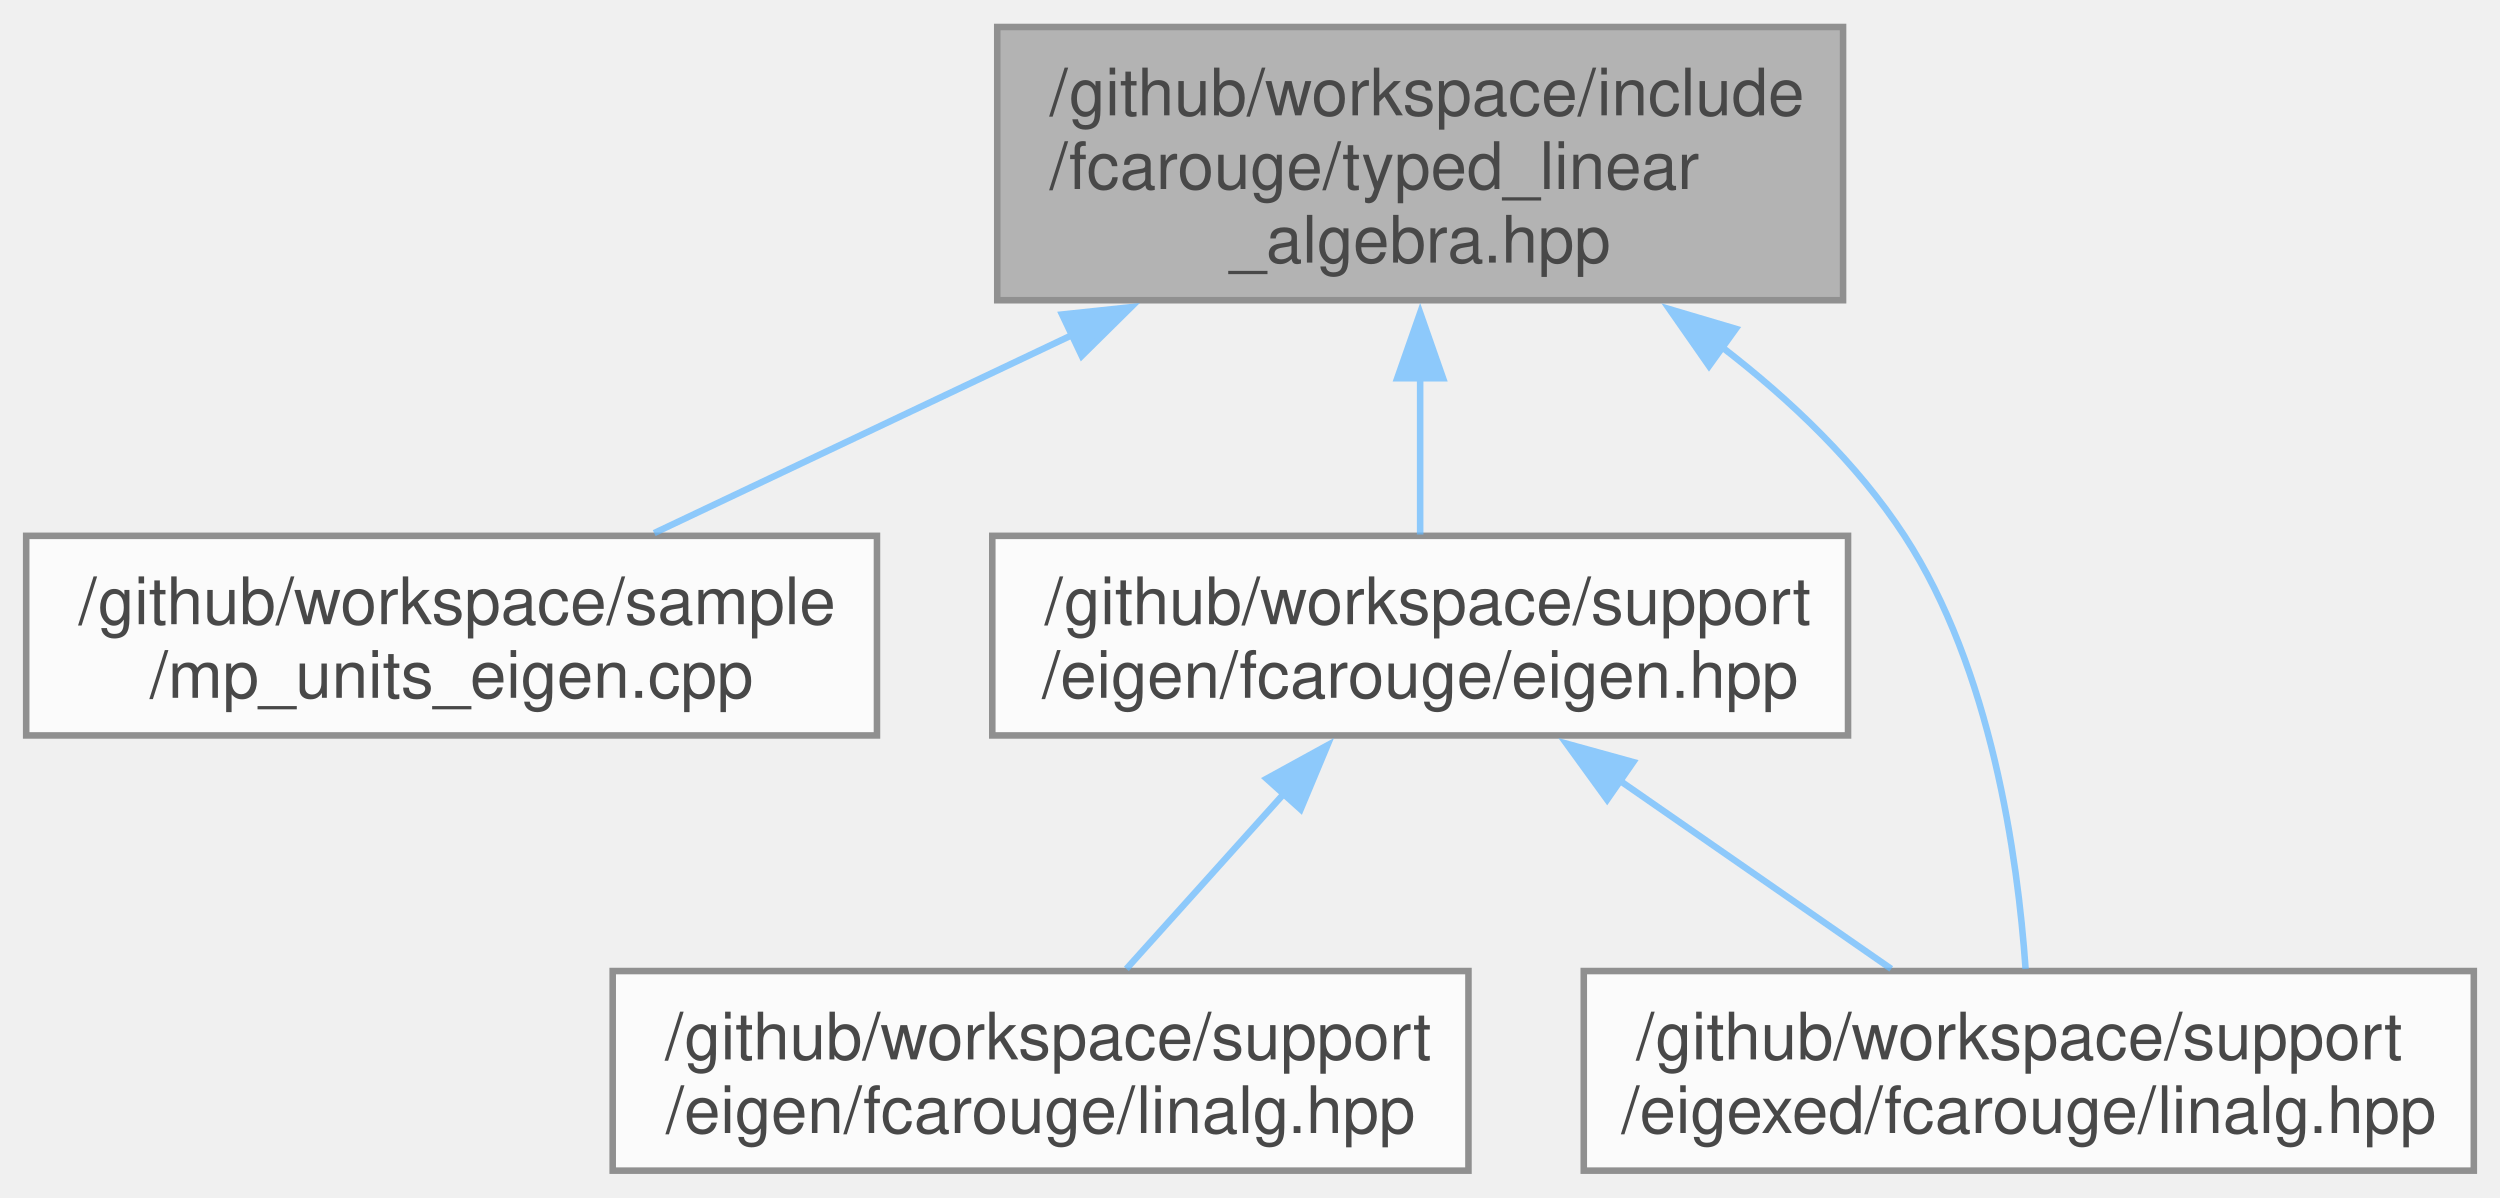
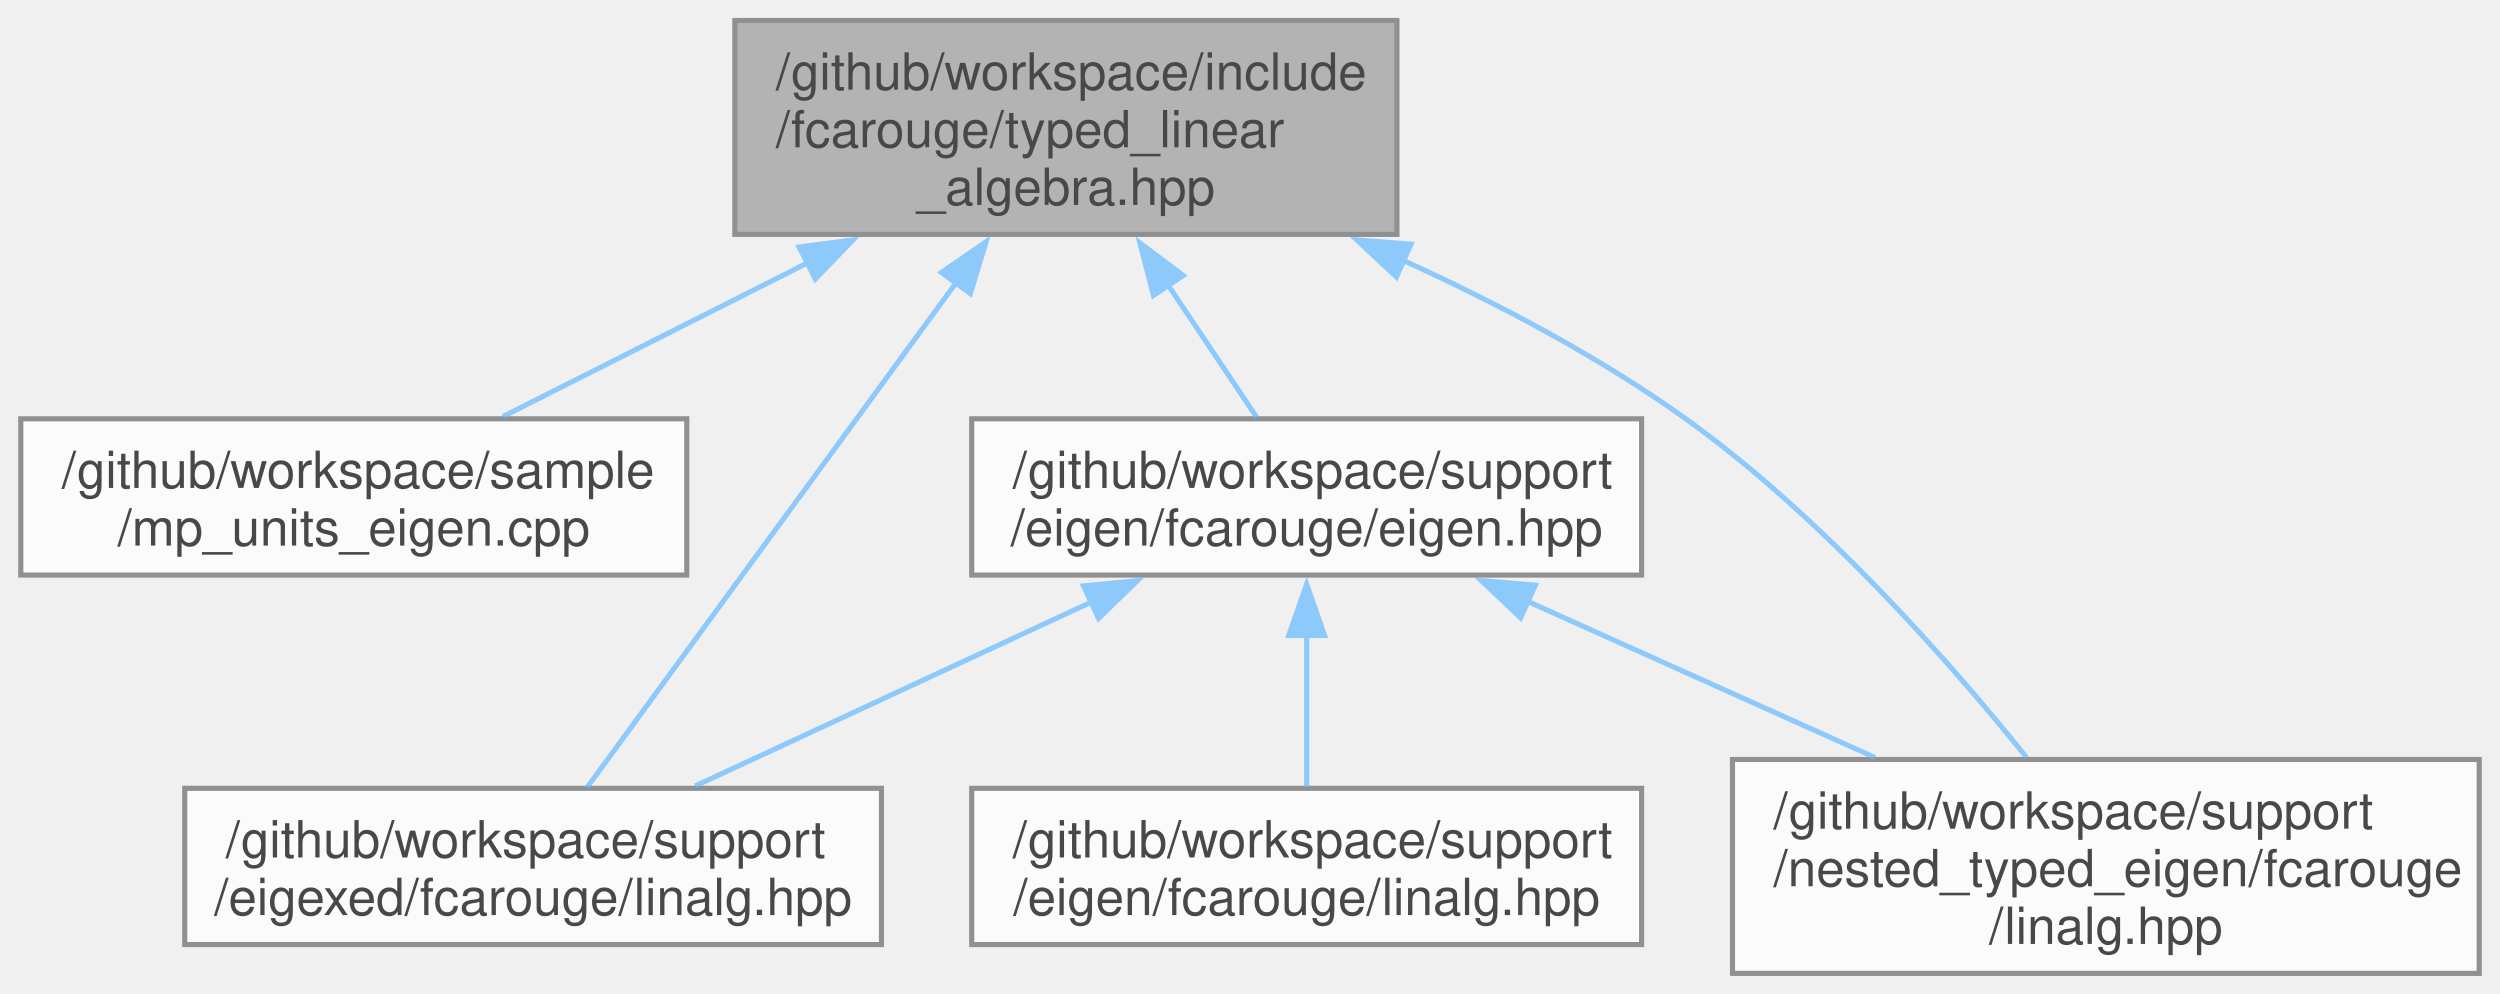
- <svg xmlns="http://www.w3.org/2000/svg" xmlns:xlink="http://www.w3.org/1999/xlink" width="382pt" height="183pt" viewBox="0.00 0.00 382.00 182.75">
+ <svg xmlns="http://www.w3.org/2000/svg" xmlns:xlink="http://www.w3.org/1999/xlink" width="488pt" height="194pt" viewBox="0.00 0.00 487.88 194.00">
  <svg id="main" version="1.1" xml:space="preserve">
    <style type="text/css">
.node, .edge {opacity: 0.7;}
.node.selected, .edge.selected {opacity: 1;}
.edge:hover path { stroke: red; }
.edge:hover polygon { stroke: red; fill: red; }
</style>
    <svg id="graph" class="graph">
-       <g id="graph0" class="graph" transform="scale(1 1) rotate(0) translate(4 178.75)">
+       <g id="graph0" class="graph" transform="scale(1 1) rotate(0) translate(4 190)">
        <g id="Node000001" class="node">
          <g id="a_Node000001">
            <a xlink:title="Typed linear algebra implementation.">
-               <polygon fill="#999999" stroke="#666666" points="277.62,-174.75 148.38,-174.75 148.38,-133 277.62,-133 277.62,-174.75" />
-               <text text-anchor="start" x="156.38" y="-161.25" font-family="Helvetica,sans-Serif" font-size="10.00">/github/workspace/include</text>
-               <text text-anchor="start" x="156.38" y="-150" font-family="Helvetica,sans-Serif" font-size="10.00">/fcarouge/typed_linear</text>
-               <text text-anchor="middle" x="213" y="-138.75" font-family="Helvetica,sans-Serif" font-size="10.00">_algebra.hpp</text>
+               <polygon fill="#999999" stroke="#666666" points="268.62,-186 139.38,-186 139.38,-144.25 268.62,-144.25 268.62,-186" />
+               <text text-anchor="start" x="147.38" y="-172.5" font-family="Helvetica,sans-Serif" font-size="10.00">/github/workspace/include</text>
+               <text text-anchor="start" x="147.38" y="-161.25" font-family="Helvetica,sans-Serif" font-size="10.00">/fcarouge/typed_linear</text>
+               <text text-anchor="middle" x="204" y="-150" font-family="Helvetica,sans-Serif" font-size="10.00">_algebra.hpp</text>
            </a>
          </g>
        </g>
        <g id="Node000002" class="node">
          <g id="a_Node000002">
            <a xlink:href="mp__units__eigen_8cpp.xhtml" target="_top" xlink:title="Unit safe linear algebra with mp-units and Eigen.">
-               <polygon fill="white" stroke="#666666" points="130,-97 0,-97 0,-66.5 130,-66.5 130,-97" />
-               <text text-anchor="start" x="8" y="-83.5" font-family="Helvetica,sans-Serif" font-size="10.00">/github/workspace/sample</text>
-               <text text-anchor="middle" x="65" y="-72.25" font-family="Helvetica,sans-Serif" font-size="10.00">/mp_units_eigen.cpp</text>
+               <polygon fill="white" stroke="#666666" points="130,-108.25 0,-108.25 0,-77.75 130,-77.75 130,-108.25" />
+               <text text-anchor="start" x="8" y="-94.75" font-family="Helvetica,sans-Serif" font-size="10.00">/github/workspace/sample</text>
+               <text text-anchor="middle" x="65" y="-83.5" font-family="Helvetica,sans-Serif" font-size="10.00">/mp_units_eigen.cpp</text>
            </a>
          </g>
        </g>
        <g id="edge1_Node000001_Node000002" class="edge">
          <g id="a_edge1_Node000001_Node000002">
            <a xlink:title=" ">
-               <path fill="none" stroke="#63b8ff" d="M159.9,-127.72C138.46,-117.56 114.46,-106.18 95.96,-97.42" />
-               <polygon fill="#63b8ff" stroke="#63b8ff" points="158.29,-130.82 168.82,-131.94 161.29,-124.5 158.29,-130.82" />
+               <path fill="none" stroke="#63b8ff" d="M153.58,-138.69C133.58,-128.6 111.29,-117.36 94.08,-108.67" />
+               <polygon fill="#63b8ff" stroke="#63b8ff" points="151.94,-141.78 162.44,-143.16 155.09,-135.53 151.94,-141.78" />
            </a>
          </g>
        </g>
        <g id="Node000003" class="node">
          <g id="a_Node000003">
            <a xlink:href="eigen_8hpp.xhtml" target="_top" xlink:title="Linear algebra facade for Eigen3 third party implementation.">
-               <polygon fill="white" stroke="#666666" points="278.38,-97 147.62,-97 147.62,-66.5 278.38,-66.5 278.38,-97" />
-               <text text-anchor="start" x="155.62" y="-83.5" font-family="Helvetica,sans-Serif" font-size="10.00">/github/workspace/support</text>
-               <text text-anchor="middle" x="213" y="-72.25" font-family="Helvetica,sans-Serif" font-size="10.00">/eigen/fcarouge/eigen.hpp</text>
+               <polygon fill="white" stroke="#666666" points="316.38,-108.25 185.62,-108.25 185.62,-77.75 316.38,-77.75 316.38,-108.25" />
+               <text text-anchor="start" x="193.62" y="-94.75" font-family="Helvetica,sans-Serif" font-size="10.00">/github/workspace/support</text>
+               <text text-anchor="middle" x="251" y="-83.5" font-family="Helvetica,sans-Serif" font-size="10.00">/eigen/fcarouge/eigen.hpp</text>
            </a>
          </g>
        </g>
        <g id="edge2_Node000001_Node000003" class="edge">
          <g id="a_edge2_Node000001_Node000003">
            <a xlink:title=" ">
-               <path fill="none" stroke="#63b8ff" d="M213,-121.13C213,-112.77 213,-104.15 213,-97.2" />
-               <polygon fill="#63b8ff" stroke="#63b8ff" points="209.5,-121.08 213,-131.08 216.5,-121.08 209.5,-121.08" />
+               <path fill="none" stroke="#63b8ff" d="M223.92,-134.4C229.94,-125.42 236.28,-115.96 241.31,-108.45" />
+               <polygon fill="#63b8ff" stroke="#63b8ff" points="221.1,-132.33 218.44,-142.58 226.91,-136.23 221.1,-132.33" />
            </a>
          </g>
        </g>
        <g id="Node000005" class="node">
          <g id="a_Node000005">
            <a xlink:href="eigexed_2fcarouge_2linalg_8hpp.xhtml" target="_top" xlink:title="Scalar type linear algebra with Eigen implementation.">
-               <polygon fill="white" stroke="#666666" points="374,-30.5 238,-30.5 238,0 374,0 374,-30.5" />
-               <text text-anchor="start" x="246" y="-17" font-family="Helvetica,sans-Serif" font-size="10.00">/github/workspace/support</text>
-               <text text-anchor="middle" x="306" y="-5.75" font-family="Helvetica,sans-Serif" font-size="10.00">/eigexed/fcarouge/linalg.hpp</text>
+               <polygon fill="white" stroke="#666666" points="168,-36.12 32,-36.12 32,-5.62 168,-5.62 168,-36.12" />
+               <text text-anchor="start" x="40" y="-22.62" font-family="Helvetica,sans-Serif" font-size="10.00">/github/workspace/support</text>
+               <text text-anchor="middle" x="100" y="-11.38" font-family="Helvetica,sans-Serif" font-size="10.00">/eigexed/fcarouge/linalg.hpp</text>
            </a>
          </g>
        </g>
-         <g id="edge5_Node000001_Node000005" class="edge">
-           <g id="a_edge5_Node000001_Node000005">
+         <g id="edge6_Node000001_Node000005" class="edge">
+           <g id="a_edge6_Node000001_Node000005">
            <a xlink:title=" ">
-               <path fill="none" stroke="#63b8ff" d="M259.1,-125.85C269.61,-117.76 279.79,-108.06 287,-97 300.29,-76.61 304.31,-47.95 305.51,-30.82" />
-               <polygon fill="#63b8ff" stroke="#63b8ff" points="257.14,-122.95 251.08,-131.64 261.23,-128.63 257.14,-122.95" />
+               <path fill="none" stroke="#63b8ff" d="M182.62,-134.88C160.64,-104.82 127.33,-59.25 110.51,-36.25" />
+               <polygon fill="#63b8ff" stroke="#63b8ff" points="179.7,-136.82 188.43,-142.82 185.35,-132.69 179.7,-136.82" />
+             </a>
+           </g>
+         </g>
+         <g id="Node000006" class="node">
+           <g id="a_Node000006">
+             <a xlink:href="nested__typed__eigen_2fcarouge_2linalg_8hpp.xhtml" target="_top" xlink:title="Scalar type nested linear algebra with Eigen implementation.">
+               <polygon fill="white" stroke="#666666" points="479.88,-41.75 334.12,-41.75 334.12,0 479.88,0 479.88,-41.75" />
+               <text text-anchor="start" x="342.12" y="-28.25" font-family="Helvetica,sans-Serif" font-size="10.00">/github/workspace/support</text>
+               <text text-anchor="start" x="342.12" y="-17" font-family="Helvetica,sans-Serif" font-size="10.00">/nested_typed_eigen/fcarouge</text>
+               <text text-anchor="middle" x="407" y="-5.75" font-family="Helvetica,sans-Serif" font-size="10.00">/linalg.hpp</text>
+             </a>
+           </g>
+         </g>
+         <g id="edge7_Node000001_Node000006" class="edge">
+           <g id="a_edge7_Node000001_Node000006">
+             <a xlink:title=" ">
+               <path fill="none" stroke="#63b8ff" d="M269.91,-139.14C288.53,-130.66 308.26,-120.25 325,-108.25 351.38,-89.34 376.25,-61.13 391.53,-42.15" />
+               <polygon fill="#63b8ff" stroke="#63b8ff" points="268.53,-135.92 260.8,-143.16 271.36,-142.33 268.53,-135.92" />
            </a>
          </g>
        </g>
        <g id="Node000004" class="node">
          <g id="a_Node000004">
            <a xlink:href="eigen_2fcarouge_2linalg_8hpp.xhtml" target="_top" xlink:title=" ">
-               <polygon fill="white" stroke="#666666" points="220.38,-30.5 89.62,-30.5 89.62,0 220.38,0 220.38,-30.5" />
-               <text text-anchor="start" x="97.62" y="-17" font-family="Helvetica,sans-Serif" font-size="10.00">/github/workspace/support</text>
-               <text text-anchor="middle" x="155" y="-5.75" font-family="Helvetica,sans-Serif" font-size="10.00">/eigen/fcarouge/linalg.hpp</text>
+               <polygon fill="white" stroke="#666666" points="316.38,-36.12 185.62,-36.12 185.62,-5.62 316.38,-5.62 316.38,-36.12" />
+               <text text-anchor="start" x="193.62" y="-22.62" font-family="Helvetica,sans-Serif" font-size="10.00">/github/workspace/support</text>
+               <text text-anchor="middle" x="251" y="-11.38" font-family="Helvetica,sans-Serif" font-size="10.00">/eigen/fcarouge/linalg.hpp</text>
            </a>
          </g>
        </g>
        <g id="edge3_Node000003_Node000004" class="edge">
          <g id="a_edge3_Node000003_Node000004">
            <a xlink:title=" ">
-               <path fill="none" stroke="#63b8ff" d="M192.21,-57.63C184.17,-48.69 175.22,-38.74 168.11,-30.83" />
-               <polygon fill="#63b8ff" stroke="#63b8ff" points="189.54,-59.89 198.83,-64.99 194.74,-55.21 189.54,-59.89" />
+               <path fill="none" stroke="#63b8ff" d="M251,-66.02C251,-56.01 251,-44.94 251,-36.39" />
+               <polygon fill="#63b8ff" stroke="#63b8ff" points="247.5,-65.96 251,-75.96 254.5,-65.96 247.5,-65.96" />
            </a>
          </g>
        </g>
        <g id="edge4_Node000003_Node000005" class="edge">
          <g id="a_edge4_Node000003_Node000005">
            <a xlink:title=" ">
-               <path fill="none" stroke="#63b8ff" d="M243.54,-59.57C257.11,-50.16 272.75,-39.31 284.98,-30.83" />
-               <polygon fill="#63b8ff" stroke="#63b8ff" points="241.57,-56.68 235.35,-65.25 245.56,-62.43 241.57,-56.68" />
+               <path fill="none" stroke="#63b8ff" d="M208.9,-72.45C184.41,-61.08 154.05,-46.98 131.61,-36.56" />
+               <polygon fill="#63b8ff" stroke="#63b8ff" points="207.43,-75.62 217.97,-76.66 210.38,-69.28 207.43,-75.62" />
+             </a>
+           </g>
+         </g>
+         <g id="edge5_Node000003_Node000006" class="edge">
+           <g id="a_edge5_Node000003_Node000006">
+             <a xlink:title=" ">
+               <path fill="none" stroke="#63b8ff" d="M293.99,-72.67C315.1,-63.18 340.53,-51.75 361.92,-42.14" />
+               <polygon fill="#63b8ff" stroke="#63b8ff" points="292.77,-69.39 285.08,-76.68 295.64,-75.77 292.77,-69.39" />
            </a>
          </g>
        </g>
      </g>
    </svg>
  </svg>
  <style type="text/css">

[data-mouse-over-selected='false'] { opacity: 0.7; }
[data-mouse-over-selected='true']  { opacity: 1.0; }

</style>
</svg>
